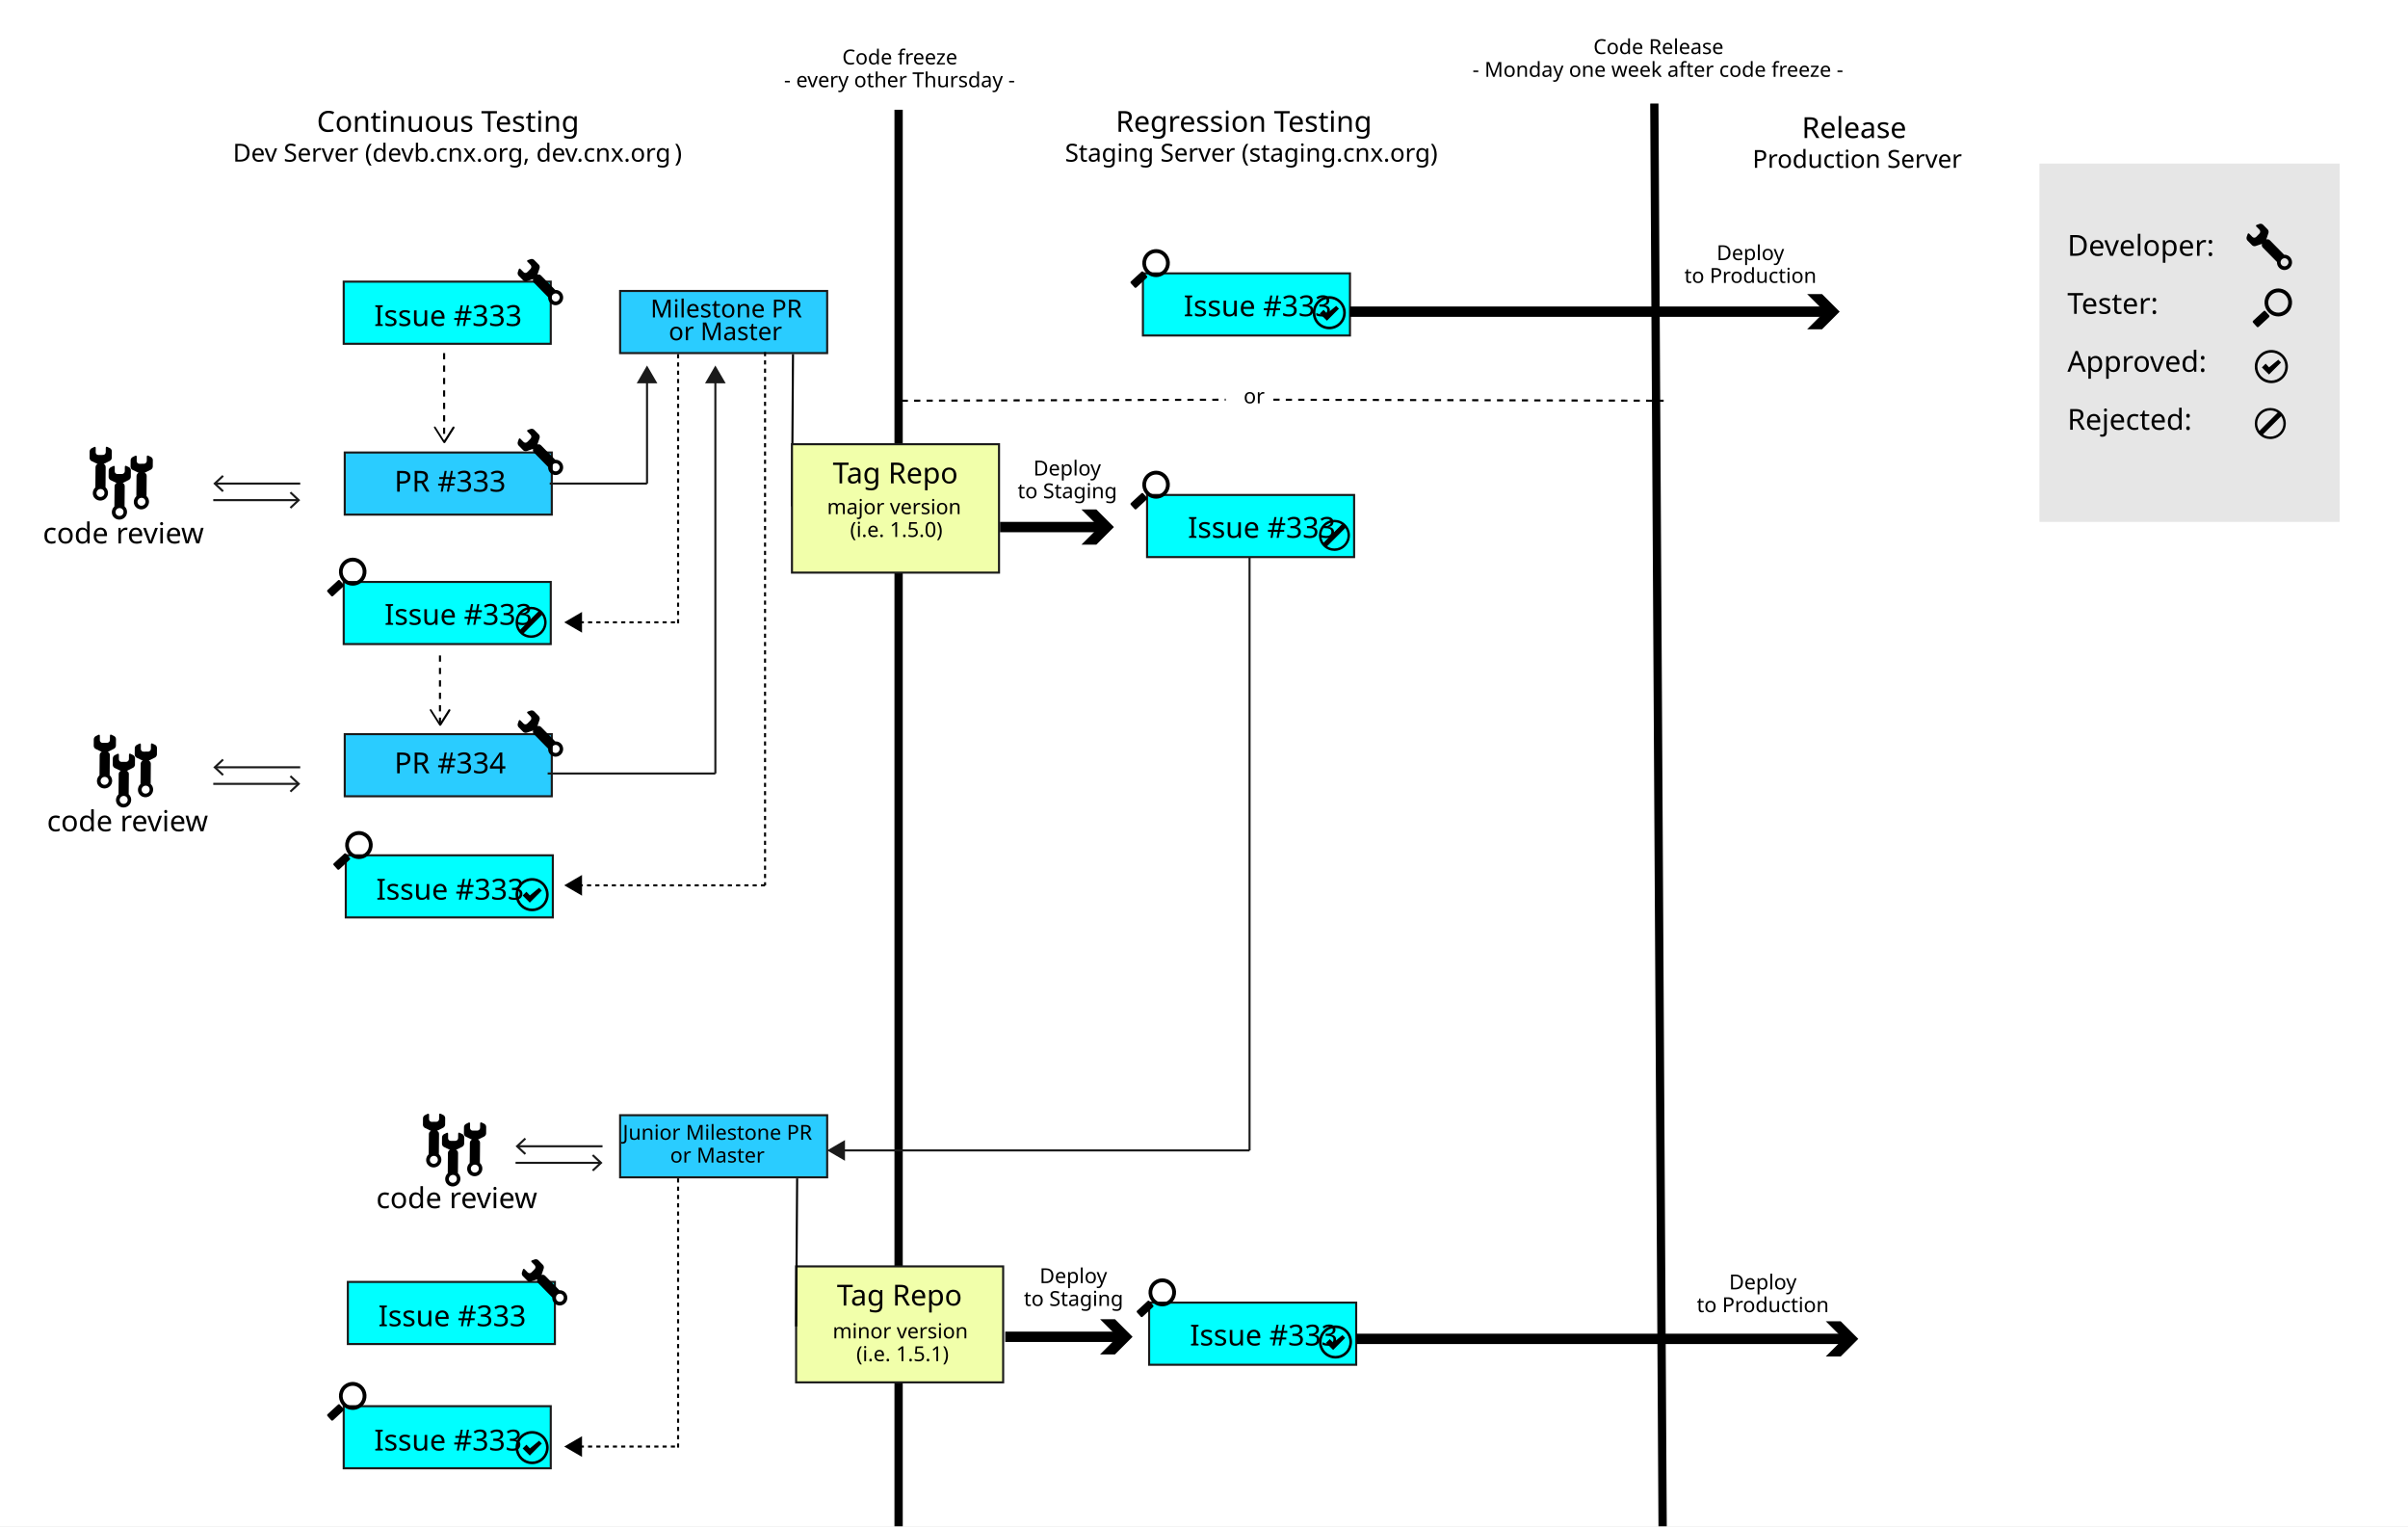
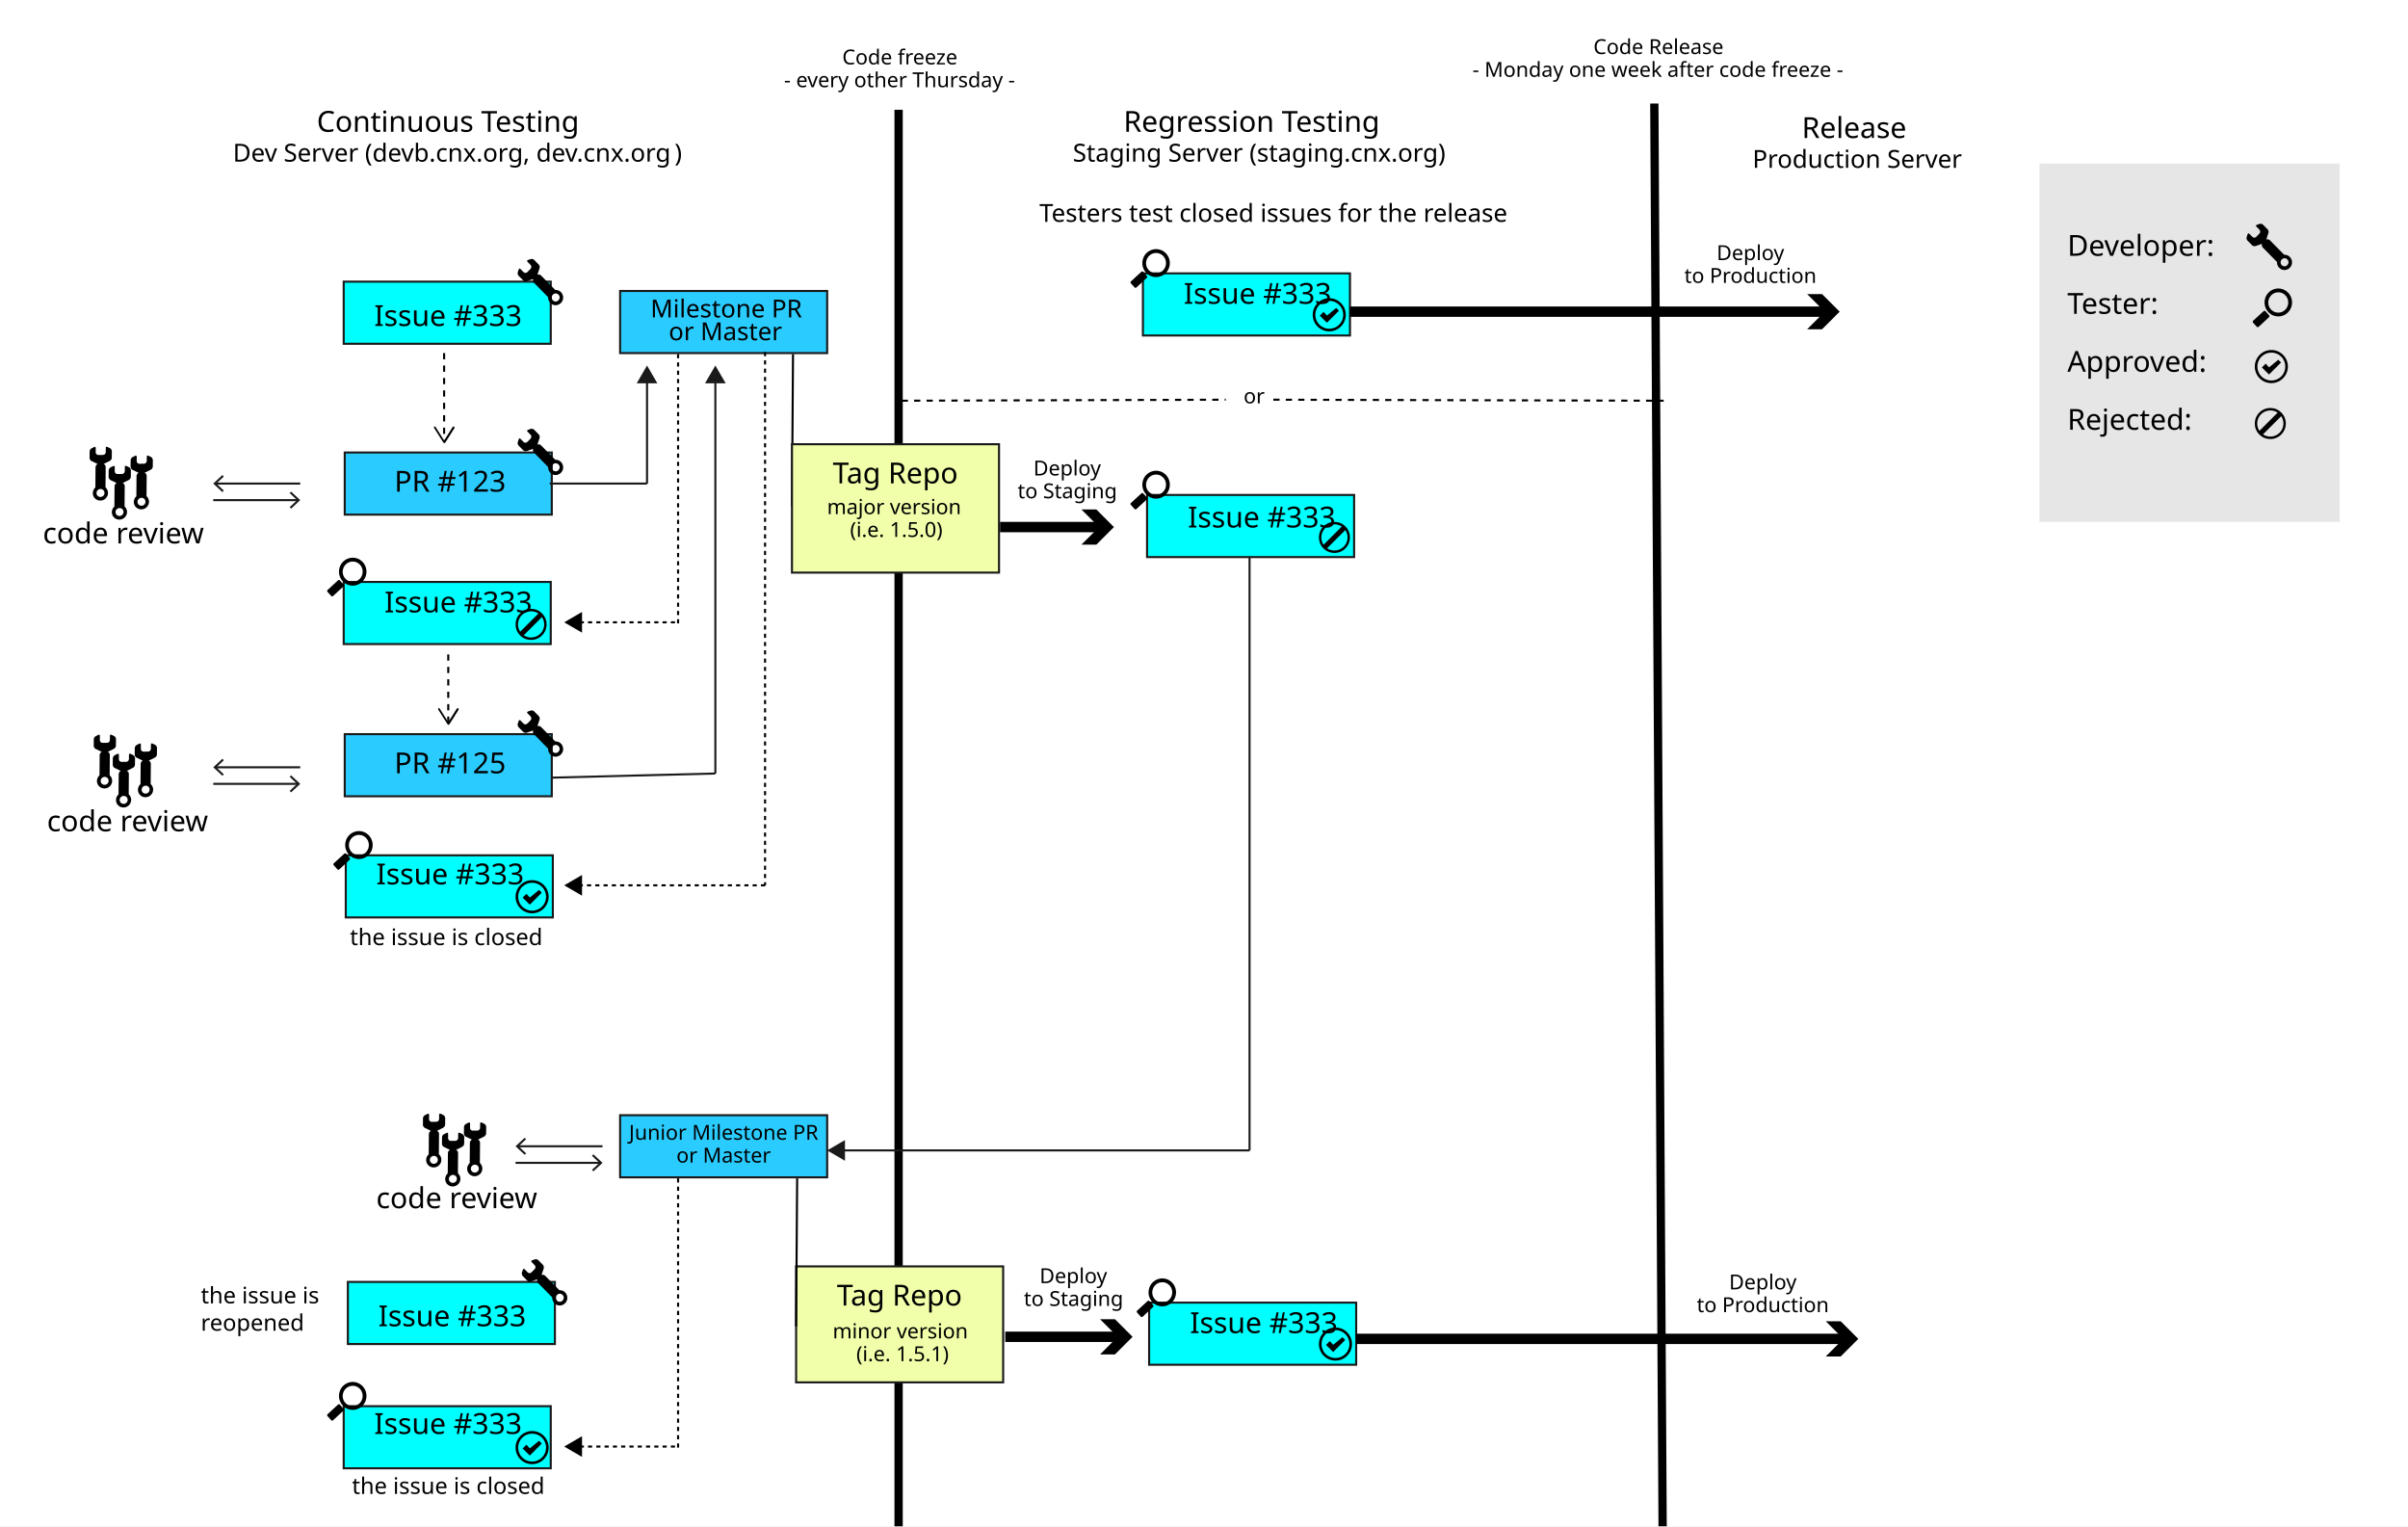
<svg xmlns="http://www.w3.org/2000/svg" xmlns:xlink="http://www.w3.org/1999/xlink" version="1.1" x="0px" y="0px" viewBox="0 0 1163 737" style="enable-background:new 0 0 1163 737;" xml:space="preserve">
  <style type="text/css">
	.st0{fill:none;}
	.st1{fill:#FFFFFF;}
	.Illuminating_x0020_Aqua{fill:url(#SVGID_1_);stroke:#FFFFFF;stroke-width:0.25;stroke-miterlimit:1;}
	.Arched_x0020_Green{fill:url(#SVGID_2_);stroke:#FFFFFF;stroke-width:0.25;stroke-miterlimit:1;}
	.Half_x0020_Highlight_x0020_Blue{fill:url(#SVGID_3_);stroke:#FFFFFF;stroke-width:0.25;stroke-miterlimit:1;}
- 	.st2{fill:#E6E6E6;}
- 	.st3{fill:#2ACCFF;stroke:#1A1A1A;stroke-miterlimit:10;}
- 	.st4{font-family:'NotoSans-Bold';}
- 	.st5{font-size:14px;}
- 	.st6{font-family:'NotoSans';}
- 	.st7{font-size:12px;}
- 	.st8{font-family:'MyriadPro-Regular';}
- 	.st9{fill:none;stroke:#000000;stroke-width:4;stroke-miterlimit:10;}
- 	.st10{fill:#00FFFF;stroke:#1A1A1A;stroke-miterlimit:10;}
- 	.st11{fill:#534741;}
- 	.st12{fill:none;stroke:#000000;stroke-miterlimit:10;stroke-dasharray:3,3;}
- 	.st13{fill:none;stroke:#1A1A1A;stroke-miterlimit:10;}
- 	.st14{fill:#1A1A1A;}
- 	.st15{fill:none;stroke:#000000;stroke-miterlimit:10;stroke-dasharray:2;}
- 	.st16{fill:none;stroke:#000000;stroke-miterlimit:10;stroke-dasharray:2,2;}
- 	.st17{fill:#2F0035;stroke:#000000;stroke-miterlimit:10;}
- 	.st18{fill:#F1FFAA;stroke:#1A1A1A;stroke-miterlimit:10;}
- 	.st19{fill:none;stroke:#000000;stroke-width:5;stroke-miterlimit:10;}
- 	.st20{font-size:10px;}
- 	.st21{fill:none;stroke:#000000;stroke-miterlimit:10;stroke-dasharray:3;}
+ 	.st2{font-family:'NotoSans';}
+ 	.st3{font-size:11px;}
+ 	.st4{font-size:12px;}
+ 	.st5{fill:#E6E6E6;}
+ 	.st6{fill:#2ACCFF;stroke:#1A1A1A;stroke-miterlimit:10;}
+ 	.st7{font-family:'NotoSans-Bold';}
+ 	.st8{font-size:14px;}
+ 	.st9{font-family:'MyriadPro-Regular';}
+ 	.st10{fill:none;stroke:#000000;stroke-width:4;stroke-miterlimit:10;}
+ 	.st11{fill:#00FFFF;stroke:#1A1A1A;stroke-miterlimit:10;}
+ 	.st12{fill:#534741;}
+ 	.st13{fill:none;stroke:#000000;stroke-miterlimit:10;stroke-dasharray:3,3;}
+ 	.st14{fill:none;stroke:#1A1A1A;stroke-miterlimit:10;}
+ 	.st15{fill:#1A1A1A;}
+ 	.st16{fill:none;stroke:#000000;stroke-miterlimit:10;stroke-dasharray:2;}
+ 	.st17{fill:none;stroke:#000000;stroke-miterlimit:10;stroke-dasharray:2,2;}
+ 	.st18{fill:#2F0035;stroke:#000000;stroke-miterlimit:10;}
+ 	.st19{fill:#F1FFAA;stroke:#1A1A1A;stroke-miterlimit:10;}
+ 	.st20{fill:none;stroke:#000000;stroke-width:5;stroke-miterlimit:10;}
+ 	.st21{font-size:10px;}
+ 	.st22{fill:none;stroke:#000000;stroke-miterlimit:10;stroke-dasharray:3;}
</style>
  <symbol id="Check" viewBox="-32 -32 64 64">
    <path d="M22.6,22.6C16.4,28.9,8.2,32,0,32s-16.4-3.1-22.6-9.4c-12.5-12.5-12.5-32.8,0-45.3C-16.4-28.9-8.2-32,0-32   s16.4,3.1,22.6,9.4C35.1-10.1,35.1,10.1,22.6,22.6z M19.1-19.1C14-24.2,7.2-27,0-27s-14,2.8-19.1,7.9c-10.5,10.5-10.5,27.7,0,38.2   C-14,24.2-7.2,27,0,27s14-2.8,19.1-7.9C29.6,8.6,29.6-8.6,19.1-19.1z" />
    <polygon points="-4.4,-1.5 -11,5.6 -18.3,-1.7 -18.3,-1.7 -4.5,-15.4 18.7,7.8 13.4,13.2  " />
  </symbol>
  <symbol id="Restricted" viewBox="-32 -32 64 64">
    <path d="M22.6,22.6C16.4,28.9,8.2,32,0,32c-8.2,0-16.4-3.1-22.6-9.4c-12.5-12.5-12.5-32.8,0-45.3C-16.4-28.9-8.2-32,0-32   c8.2,0,16.4,3.1,22.6,9.4C35.1-10.1,35.1,10.1,22.6,22.6z M-19.1,19.1C-14,24.2-7.2,27,0,27c5.5,0,10.7-1.6,15.1-4.6l-37.5-37.5   C-25.4-10.7-27-5.5-27,0C-27,7.2-24.2,14-19.1,19.1z M19.1-19.1C14-24.2,7.2-27,0-27c-5.5,0-10.7,1.6-15.1,4.6l37.5,37.5   C29.5,4.6,28.4-9.8,19.1-19.1z" />
  </symbol>
  <symbol id="Search_2" viewBox="-31.6 -30.6 63.2 61.3">
    <g>
      <g>
        <g>
          <path d="M-31.1-23.3c-0.7,0.8-0.7,2.1,0.1,2.8L-14-5.1c0.8,0.7,2.1,0.7,2.8-0.1l6-6.7c0.7-0.8,0.7-2.1-0.1-2.8l-16.9-15.4      c-0.8-0.7-2.1-0.7-2.8,0.1L-31.1-23.3z" />
        </g>
      </g>
    </g>
    <g>
      <path d="M9.5,30.7c2.4,0,4.8-0.4,7.2-1.2c11.6-4,17.7-16.6,13.7-28.2C27.2-7.9,18.6-13.6,9.5-13.6c-2.4,0-4.8,0.4-7.2,1.2    c-11.6,4-17.7,16.6-13.7,28.2C-8.3,24.9,0.3,30.6,9.5,30.7 M9.5,24.6c-6.9,0-13-4.4-15.2-10.9C-7.2,9.7-6.9,5.3-5.1,1.5    c1.9-3.9,5.2-6.8,9.2-8.2c1.7-0.6,3.5-0.9,5.3-0.9c6.9,0,13,4.4,15.2,10.9c1.4,4.1,1.1,8.5-0.7,12.3c-1.9,3.9-5.2,6.8-9.2,8.2l0,0    C13,24.4,11.2,24.6,9.5,24.6L9.5,24.6z" />
    </g>
  </symbol>
  <symbol id="Tools" viewBox="-31 -31 62 62">
    <path d="M20.8-10.6L20.8-10.6c-0.2,0-0.4,0-0.6,0L0.9,8.7c-1.4,1.4-3.3,1.7-5,1.1l3,8.8c0.5,1.5,0,3.6-1.1,4.7l-6.3,6.3   c-1.1,1.1-3.2,1.6-4.7,1.1l-3.8-1.3c-0.6-0.2-1-0.6-1.1-1c-0.1-0.4,0.1-0.9,0.6-1.4l4.1-4.1c1.4-1.4,1.4-3.8,0-5.2l-4.4-4.4   c-0.7-0.7-1.6-1.1-2.6-1.1c-1,0-1.9,0.4-2.6,1.1l-4.1,4.1c-0.5,0.5-1,0.7-1.4,0.6c-0.4-0.1-0.8-0.5-1-1.1l-1.3-3.8   c-0.5-1.5,0-3.6,1.1-4.7l6.3-6.3c1.1-1.1,3.2-1.6,4.7-1.1l8.8,3c-0.6-1.7-0.2-3.7,1.1-5l19.3-19.3c0-0.2,0-0.4,0-0.6   c0-5.6,4.6-10.2,10.2-10.2C26.4-31,31-26.4,31-20.8C31-15.1,26.4-10.6,20.8-10.6z M20.8-26.1c-3,0-5.4,2.4-5.4,5.4   c0,1.4,0.6,2.8,1.6,3.8c1,1,2.4,1.6,3.8,1.6c2.9,0,5.4-2.4,5.4-5.4C26.1-23.7,23.7-26.1,20.8-26.1z" />
  </symbol>
  <pattern y="-31" width="17.5" height="19.3" patternUnits="userSpaceOnUse" id="Arrows_White_Small" viewBox="0 -19.3 17.5 19.3" style="overflow:visible;">
    <g>
      <rect y="-19.3" class="st0" width="17.5" height="19.3" />
      <path class="st1" d="M12.3-14.5l-5.2-4.8v4.3H0.5C0.2-15,0-14.7,0-14.3V-5c0,0.4,0.2,0.7,0.5,0.7h6.6V0l5.2-4.8l5.2-4.8L12.3-14.5    z" />
    </g>
  </pattern>
  <linearGradient id="SVGID_1_" gradientUnits="userSpaceOnUse" x1="0" y1="-31" x2="6.123234e-17" y2="-32">
    <stop offset="0" style="stop-color:#1D59F4" />
    <stop offset="0.618" style="stop-color:#2D65EE" />
    <stop offset="0.629" style="stop-color:#3864F3" />
    <stop offset="0.983" style="stop-color:#00DDFC" />
  </linearGradient>
  <linearGradient id="SVGID_2_" gradientUnits="userSpaceOnUse" x1="0" y1="-31" x2="0.707" y2="-31.707">
    <stop offset="0" style="stop-color:#1DAC43" />
    <stop offset="0.983" style="stop-color:#09360A" />
  </linearGradient>
  <linearGradient id="SVGID_3_" gradientUnits="userSpaceOnUse" x1="0" y1="-31" x2="6.123234e-17" y2="-32">
    <stop offset="0" style="stop-color:#0017B8" />
    <stop offset="0.618" style="stop-color:#001390" />
    <stop offset="0.629" style="stop-color:#000EA6" />
    <stop offset="0.983" style="stop-color:#00629E" />
  </linearGradient>
  <g id="bg">
    <rect class="st1" width="1163" height="737" />
+     <rect x="169" y="448" class="st0" width="122" height="33" />
+     <text transform="matrix(1 0 0 1 169 456.3604)" class="st2 st3">the issue is closed</text>
+     <rect x="502" y="98" class="st0" width="244" height="35" />
+     <text transform="matrix(1 0 0 1 502 107.1201)" class="st2 st4">Testers test closed issues for the release</text>
+     <rect x="97" y="621" class="st0" width="100" height="32" />
+     <text transform="matrix(1 0 0 1 97 629.3604)">
+       <tspan x="0" y="0" class="st2 st3">the issue is </tspan>
+       <tspan x="0" y="13.2" class="st2 st3">reopened</tspan>
+     </text>
+     <rect x="170" y="713" class="st0" width="122" height="33" />
+     <text transform="matrix(1 0 0 1 170 721.3604)" class="st2 st3">the issue is closed</text>
  </g>
  <g id="diagram">
-     <rect x="985" y="79" class="st2" width="145" height="173" />
-     <rect x="299.5" y="140.5" class="st3" width="100" height="30" />
-     <rect x="166.5" y="218.5" class="st3" width="100" height="30" />
+     <rect x="985" y="79" class="st5" width="145" height="173" />
+     <rect x="299.5" y="140.5" class="st6" width="100" height="30" />
+     <rect x="166.5" y="218.5" class="st6" width="100" height="30" />
    <rect x="92.7" y="53" class="st0" width="256.3" height="80.6" />
    <text transform="matrix(1 0 0 1 152.9863 63.6401)">
-       <tspan x="0" y="0" class="st4 st5">Continuous Testing</tspan>
-       <tspan x="-40.5" y="14.4" class="st6 st7">Dev Server (devb.cnx.org, dev.cnx.org</tspan>
-       <tspan x="172.8" y="14.4" class="st8 st7">)</tspan>
+       <tspan x="0" y="0" class="st7 st8">Continuous Testing</tspan>
+       <tspan x="-40.5" y="14.4" class="st2 st4">Dev Server (devb.cnx.org, dev.cnx.org</tspan>
+       <tspan x="172.8" y="14.4" class="st9 st4">)</tspan>
    </text>
    <polygon class="st0" points="243,304.4 247.9,304.4 247.9,304.4 243,304.4  " />
    <polygon class="st0" points="208.5,307.4 247.9,307.4 247.9,307.4 208.5,307.4  " />
-     <rect x="498.7" y="53" class="st0" width="212.7" height="80.6" />
-     <text transform="matrix(1 0 0 1 538.8677 63.6401)">
-       <tspan x="0" y="0" class="st4 st5">Regression Testing</tspan>
-       <tspan x="-24.5" y="14.4" class="st6 st7">Staging Server (staging.cnx.org)</tspan>
+     <rect x="498.7" y="53" class="st0" width="220.3" height="43" />
+     <text transform="matrix(1 0 0 1 542.6406 63.6401)">
+       <tspan x="0" y="0" class="st7 st8">Regression Testing</tspan>
+       <tspan x="-24.5" y="14.4" class="st2 st4">Staging Server (staging.cnx.org)</tspan>
    </text>
    <rect x="790.7" y="56" class="st0" width="212.7" height="80.6" />
    <text transform="matrix(1 0 0 1 870.2188 66.6401)">
-       <tspan x="0" y="0" class="st4 st5">Release</tspan>
-       <tspan x="-23.8" y="14.4" class="st6 st7">Production Server</tspan>
-     </text>
-     <line class="st9" x1="434" y1="53" x2="434" y2="737" />
-     <line class="st9" x1="799" y1="50" x2="803" y2="737" />
-     <rect x="166" y="136" class="st10" width="100" height="30" />
+       <tspan x="0" y="0" class="st7 st8">Release</tspan>
+       <tspan x="-23.8" y="14.4" class="st2 st4">Production Server</tspan>
+     </text>
+     <line class="st10" x1="434" y1="53" x2="434" y2="737" />
+     <line class="st10" x1="799" y1="50" x2="803" y2="737" />
+     <rect x="166" y="136" class="st11" width="100" height="30" />
    <rect x="166" y="146.8" class="st0" width="100" height="13.2" />
-     <text transform="matrix(1 0 0 1 180.6924 157.3979)" class="st6 st5">Issue #333</text>
-     <g>
-       <line class="st11" x1="214.5" y1="170.5" x2="214.5" y2="214" />
-       <g>
-         <line class="st12" x1="214.5" y1="170.5" x2="214.5" y2="212.8" />
+     <text transform="matrix(1 0 0 1 180.6924 157.3979)" class="st2 st8">Issue #333</text>
+     <g>
+       <line class="st12" x1="214.5" y1="170.5" x2="214.5" y2="214" />
+       <g>
+         <line class="st13" x1="214.5" y1="170.5" x2="214.5" y2="212.8" />
        <g>
          <path d="M209.7,206c0.2-0.1,0.5-0.1,0.7,0.2l4.1,6.5l4.1-6.5c0.1-0.2,0.5-0.3,0.7-0.2s0.3,0.5,0.2,0.7l-4.5,7.1      c-0.1,0.1-0.3,0.2-0.4,0.2s-0.3-0.1-0.4-0.2l-4.5-7.1c-0.1-0.1-0.1-0.2-0.1-0.3C209.5,206.2,209.6,206.1,209.7,206z" />
        </g>
      </g>
    </g>
    <rect x="167" y="226.8" class="st0" width="100" height="13.2" />
-     <text transform="matrix(1 0 0 1 190.4561 237.3979)" class="st6 st5">PR #333</text>
+     <text transform="matrix(1 0 0 1 190.4561 237.3979)" class="st2 st8">PR #123</text>
    <rect x="998.5" y="112.9" class="st0" width="135.5" height="177.1" />
    <text transform="matrix(1 0 0 1 998.4844 123.519)">
-       <tspan x="0" y="0" class="st6 st5">Developer:</tspan>
-       <tspan x="0" y="28" class="st6 st5">Tester: </tspan>
-       <tspan x="0" y="56" class="st6 st5">Approved:</tspan>
-       <tspan x="0" y="84" class="st6 st5">Rejected: </tspan>
+       <tspan x="0" y="0" class="st2 st8">Developer:</tspan>
+       <tspan x="0" y="28" class="st2 st8">Tester: </tspan>
+       <tspan x="0" y="56" class="st2 st8">Approved:</tspan>
+       <tspan x="0" y="84" class="st2 st8">Rejected: </tspan>
    </text>
    <rect x="299" y="144.8" class="st0" width="95" height="32.2" />
    <text transform="matrix(1 0 0 1 314.1665 153.2778)">
-       <tspan x="0" y="0" class="st8 st7">Milestone PR</tspan>
-       <tspan x="8.8" y="11" class="st8 st7">or Master</tspan>
+       <tspan x="0" y="0" class="st9 st4">Milestone PR</tspan>
+       <tspan x="8.8" y="11" class="st9 st4">or Master</tspan>
    </text>
    <rect x="10" y="251.8" class="st0" width="100" height="13.2" />
-     <text transform="matrix(1 0 0 1 20.6831 262.3979)" class="st6 st5">code review</text>
-     <g>
-       <g>
-         <line class="st13" x1="104.1" y1="233.5" x2="145" y2="233.5" />
-         <g>
-           <polygon class="st14" points="107.4,237.6 108.1,236.9 104.5,233.5 108.1,230.1 107.4,229.4 103,233.5     " />
+     <text transform="matrix(1 0 0 1 20.6831 262.3979)" class="st2 st8">code review</text>
+     <g>
+       <g>
+         <line class="st14" x1="104.1" y1="233.5" x2="145" y2="233.5" />
+         <g>
+           <polygon class="st15" points="107.4,237.6 108.1,236.9 104.5,233.5 108.1,230.1 107.4,229.4 103,233.5     " />
        </g>
      </g>
    </g>
    <line class="st0" x1="210" y1="379" x2="208" y2="379" />
    <g>
      <g>
-         <line class="st13" x1="103" y1="241.5" x2="143.9" y2="241.5" />
-         <g>
-           <polygon class="st14" points="140.6,245.6 139.9,244.9 143.5,241.5 139.9,238.1 140.6,237.4 145,241.5     " />
-         </g>
-       </g>
-     </g>
-     <line class="st13" x1="312.5" y1="233.5" x2="265.5" y2="233.5" />
-     <g>
-       <g>
-         <line class="st13" x1="312.5" y1="183.7" x2="312.5" y2="233.5" />
-         <g>
-           <polygon class="st14" points="307.5,185.1 312.5,176.5 317.5,185.1     " />
-         </g>
-       </g>
-     </g>
-     <rect x="167" y="413" class="st10" width="100" height="30" />
-     <rect x="167" y="423.8" class="st0" width="100" height="13.2" />
-     <text transform="matrix(1 0 0 1 181.6924 434.3979)" class="st6 st5">Issue #333</text>
+         <line class="st14" x1="103" y1="241.5" x2="143.9" y2="241.5" />
+         <g>
+           <polygon class="st15" points="140.6,245.6 139.9,244.9 143.5,241.5 139.9,238.1 140.6,237.4 145,241.5     " />
+         </g>
+       </g>
+     </g>
+     <line class="st14" x1="312.5" y1="233.5" x2="265.5" y2="233.5" />
+     <g>
+       <g>
+         <line class="st14" x1="312.5" y1="183.7" x2="312.5" y2="233.5" />
+         <g>
+           <polygon class="st15" points="307.5,185.1 312.5,176.5 317.5,185.1     " />
+         </g>
+       </g>
+     </g>
+     <rect x="167" y="413" class="st11" width="100" height="30" />
+     <rect x="210.4" y="373.4" transform="matrix(7.466625e-03 -1 1 7.466625e-03 -207.9872 637.2115)" class="st0" width="13.2" height="100" />
+     <text transform="matrix(1 0 0 1 181.7012 427.0249)" class="st2 st8">Issue #333</text>
    <use xlink:href="#Tools" width="62" height="62" x="-31" y="-31" transform="matrix(0.3548 0 0 -0.3606 261.0001 136.1775)" style="overflow:visible;" />
    <use xlink:href="#Tools" width="62" height="62" x="-31" y="-31" transform="matrix(0.3548 0 0 -0.3606 261.0001 218.1775)" style="overflow:visible;" />
    <use xlink:href="#Tools" width="62" height="62" x="-31" y="-31" transform="matrix(0.2509 0.2509 0.255 -0.255 48.6005 227.5562)" style="overflow:visible;" />
    <use xlink:href="#Tools" width="62" height="62" x="-31" y="-31" transform="matrix(0.2509 0.2509 0.255 -0.255 57.7929 236.7486)" style="overflow:visible;" />
    <use xlink:href="#Tools" width="62" height="62" x="-31" y="-31" transform="matrix(0.2509 0.2509 0.255 -0.255 68.3995 231.7989)" style="overflow:visible;" />
    <use xlink:href="#Tools" width="62" height="62" x="-31" y="-31" transform="matrix(0.3548 0 0 -0.3606 1096 119.1775)" style="overflow:visible;" />
-     <use xlink:href="#Check" width="64" height="64" x="-32" y="-32" transform="matrix(0.25 0 0 -0.25 257 432)" style="overflow:visible;" />
+     <use xlink:href="#Check" width="64" height="64" x="-32" y="-32" transform="matrix(0.25 0 0 -0.25 257 433)" style="overflow:visible;" />
    <use xlink:href="#Search_2" width="63.2" height="61.3" x="-31.6" y="-30.6" transform="matrix(0.3007 0 0 -0.305 170.4999 410.6509)" style="overflow:visible;" />
    <use xlink:href="#Search_2" width="63.2" height="61.3" x="-31.6" y="-30.6" transform="matrix(0.3007 0 0 -0.305 1097.5 148.6509)" style="overflow:visible;" />
-     <rect x="166" y="281" class="st10" width="100" height="30" />
-     <rect x="166" y="291.8" class="st0" width="100" height="13.2" />
-     <text transform="matrix(1 0 0 1 185.6836 301.6978)" class="st8 st5">Issue #333</text>
+     <rect x="166" y="281" class="st11" width="100" height="30" />
+     <rect x="166" y="285.8" class="st0" width="100" height="13.2" />
+     <text transform="matrix(1 0 0 1 185.6836 295.6978)" class="st9 st8">Issue #333</text>
    <use xlink:href="#Search_2" width="63.2" height="61.3" x="-31.6" y="-30.6" transform="matrix(0.3007 0 0 -0.305 167.4999 278.6509)" style="overflow:visible;" />
-     <use xlink:href="#Restricted" width="64" height="64" x="-32" y="-32" transform="matrix(0.2344 0 0 -0.2344 256.5 300.5)" style="overflow:visible;" />
-     <rect x="166.5" y="354.5" class="st3" width="100" height="30" />
+     <use xlink:href="#Restricted" width="64" height="64" x="-32" y="-32" transform="matrix(0.2344 0 0 -0.2344 256.5 301.5)" style="overflow:visible;" />
+     <rect x="166.5" y="354.5" class="st6" width="100" height="30" />
    <rect x="167" y="362.8" class="st0" width="100" height="13.2" />
-     <text transform="matrix(1 0 0 1 190.4561 373.3979)" class="st6 st5">PR #334</text>
+     <text transform="matrix(1 0 0 1 190.4561 373.3979)" class="st2 st8">PR #125</text>
    <use xlink:href="#Tools" width="62" height="62" x="-31" y="-31" transform="matrix(0.3548 0 0 -0.3606 261.0001 354.1775)" style="overflow:visible;" />
-     <line class="st15" x1="369.5" y1="170" x2="369.5" y2="427.5" />
-     <g>
-       <g>
-         <line class="st16" x1="326" y1="300.5" x2="279.7" y2="300.5" />
+     <line class="st16" x1="369.5" y1="170" x2="369.5" y2="427.5" />
+     <g>
+       <g>
+         <line class="st17" x1="326" y1="300.5" x2="279.7" y2="300.5" />
        <g>
          <polygon points="281.1,295.5 272.5,300.5 281.1,305.5     " />
        </g>
      </g>
    </g>
-     <line class="st13" x1="345.5" y1="373.5" x2="264.5" y2="373.5" />
-     <g>
-       <g>
-         <line class="st13" x1="345.5" y1="183.7" x2="345.5" y2="373.5" />
-         <g>
-           <polygon class="st14" points="340.5,185.1 345.5,176.5 350.5,185.1     " />
-         </g>
-       </g>
-     </g>
-     <line class="st15" x1="327.5" y1="171" x2="327.5" y2="301.5" />
-     <g>
-       <g>
-         <line class="st16" x1="369.5" y1="427.5" x2="279.7" y2="427.5" />
+     <line class="st14" x1="345.5" y1="373.5" x2="266.5" y2="375.5" />
+     <g>
+       <g>
+         <line class="st14" x1="345.5" y1="183.7" x2="345.5" y2="373.5" />
+         <g>
+           <polygon class="st15" points="340.5,185.1 345.5,176.5 350.5,185.1     " />
+         </g>
+       </g>
+     </g>
+     <line class="st16" x1="327.5" y1="171" x2="327.5" y2="301.5" />
+     <g>
+       <g>
+         <line class="st17" x1="369.5" y1="427.5" x2="279.7" y2="427.5" />
        <g>
          <polygon points="281.1,422.5 272.5,427.5 281.1,432.5     " />
        </g>
      </g>
    </g>
    <rect x="12" y="390.8" class="st0" width="100" height="13.2" />
-     <text transform="matrix(1 0 0 1 22.6831 401.3979)" class="st6 st5">code review</text>
-     <g>
-       <g>
-         <line class="st13" x1="104.1" y1="370.5" x2="145" y2="370.5" />
-         <g>
-           <polygon class="st14" points="107.4,374.6 108.1,373.9 104.5,370.5 108.1,367.1 107.4,366.4 103,370.5     " />
-         </g>
-       </g>
-     </g>
-     <g>
-       <g>
-         <line class="st13" x1="103" y1="378.5" x2="143.9" y2="378.5" />
-         <g>
-           <polygon class="st14" points="140.6,382.6 139.9,381.9 143.5,378.5 139.9,375.1 140.6,374.4 145,378.5     " />
+     <text transform="matrix(1 0 0 1 22.6831 401.3979)" class="st2 st8">code review</text>
+     <g>
+       <g>
+         <line class="st14" x1="104.1" y1="370.5" x2="145" y2="370.5" />
+         <g>
+           <polygon class="st15" points="107.4,374.6 108.1,373.9 104.5,370.5 108.1,367.1 107.4,366.4 103,370.5     " />
+         </g>
+       </g>
+     </g>
+     <g>
+       <g>
+         <line class="st14" x1="103" y1="378.5" x2="143.9" y2="378.5" />
+         <g>
+           <polygon class="st15" points="140.6,382.6 139.9,381.9 143.5,378.5 139.9,375.1 140.6,374.4 145,378.5     " />
        </g>
      </g>
    </g>
    <use xlink:href="#Tools" width="62" height="62" x="-31" y="-31" transform="matrix(0.2509 0.2509 0.255 -0.255 50.6005 366.5562)" style="overflow:visible;" />
    <use xlink:href="#Tools" width="62" height="62" x="-31" y="-31" transform="matrix(0.2509 0.2509 0.255 -0.255 59.7929 375.7486)" style="overflow:visible;" />
    <use xlink:href="#Tools" width="62" height="62" x="-31" y="-31" transform="matrix(0.2509 0.2509 0.255 -0.255 70.3995 370.7989)" style="overflow:visible;" />
    <g>
-       <line class="st11" x1="212.5" y1="316.5" x2="212.5" y2="350.5" />
-       <g>
-         <line class="st12" x1="212.5" y1="316.5" x2="212.5" y2="349.3" />
-         <g>
-           <path d="M207.7,342.5c0.2-0.1,0.5-0.1,0.7,0.2l4.1,6.5l4.1-6.5c0.1-0.2,0.5-0.3,0.7-0.2s0.3,0.5,0.2,0.7l-4.5,7.1      c-0.1,0.1-0.3,0.2-0.4,0.2s-0.3-0.1-0.4-0.2l-4.5-7.1c-0.1-0.1-0.1-0.2-0.1-0.3C207.5,342.7,207.6,342.6,207.7,342.5z" />
-         </g>
-       </g>
-     </g>
-     <line class="st17" x1="383" y1="171" x2="382.5" y2="244.5" />
-     <rect x="382.5" y="214.5" class="st18" width="100" height="62" />
+       <line class="st12" x1="216.5" y1="316" x2="216.5" y2="350" />
+       <g>
+         <line class="st13" x1="216.5" y1="316" x2="216.5" y2="348.8" />
+         <g>
+           <path d="M211.7,342c0.2-0.1,0.5-0.1,0.7,0.2l4.1,6.5l4.1-6.5c0.1-0.2,0.5-0.3,0.7-0.2s0.3,0.5,0.2,0.7l-4.5,7.1      c-0.1,0.1-0.3,0.2-0.4,0.2s-0.3-0.1-0.4-0.2l-4.5-7.1c-0.1-0.1-0.1-0.2-0.1-0.3C211.5,342.2,211.6,342.1,211.7,342z" />
+         </g>
+       </g>
+     </g>
+     <line class="st18" x1="383" y1="171" x2="382.5" y2="244.5" />
+     <rect x="382.5" y="214.5" class="st19" width="100" height="62" />
    <rect x="383" y="222.8" class="st0" width="100" height="13.2" />
-     <text transform="matrix(1 0 0 1 402.2109 233.3979)" class="st6 st5">Tag Repo</text>
-     <g>
-       <g>
-         <line class="st19" x1="483" y1="254.5" x2="532.3" y2="254.5" />
+     <text transform="matrix(1 0 0 1 402.2109 233.3979)" class="st2 st8">Tag Repo</text>
+     <g>
+       <g>
+         <line class="st20" x1="483" y1="254.5" x2="532.3" y2="254.5" />
        <g>
          <polygon points="522.3,263 530.8,254.5 522.3,246 529.5,246 538,254.5 529.5,263     " />
        </g>
      </g>
    </g>
    <rect x="362" y="23.5" class="st0" width="145.5" height="37.5" />
    <text transform="matrix(1 0 0 1 406.7739 31.1001)">
-       <tspan x="0" y="0" class="st6 st20">Code freeze </tspan>
-       <tspan x="-28.1" y="11" class="st6 st20">- every other Thursday - </tspan>
+       <tspan x="0" y="0" class="st2 st21">Code freeze </tspan>
+       <tspan x="-28.1" y="11" class="st2 st21">- every other Thursday - </tspan>
    </text>
    <rect x="473" y="222" class="st0" width="85" height="48" />
    <text transform="matrix(1 0 0 1 499.0913 229.5996)">
-       <tspan x="0" y="0" class="st6 st20">Deploy </tspan>
-       <tspan x="-7.6" y="11" class="st6 st20">to Staging</tspan>
-     </text>
-     <rect x="555" y="629" class="st10" width="100" height="30" />
-     <rect x="555" y="639.8" class="st0" width="100" height="13.2" />
-     <text transform="matrix(1 0 0 1 574.6836 649.6978)" class="st8 st5">Issue #333</text>
-     <use xlink:href="#Check" width="64" height="64" x="-32" y="-32" transform="matrix(0.25 0 0 -0.25 645 648)" style="overflow:visible;" />
+       <tspan x="0" y="0" class="st2 st21">Deploy </tspan>
+       <tspan x="-7.6" y="11" class="st2 st21">to Staging</tspan>
+     </text>
+     <rect x="555" y="629" class="st11" width="100" height="30" />
+     <rect x="555" y="633.8" class="st0" width="100" height="13.2" />
+     <text transform="matrix(1 0 0 1 574.6836 643.6978)" class="st9 st8">Issue #333</text>
+     <use xlink:href="#Check" width="64" height="64" x="-32" y="-32" transform="matrix(0.25 0 0 -0.25 645 649)" style="overflow:visible;" />
    <use xlink:href="#Search_2" width="63.2" height="61.3" x="-31.6" y="-30.6" transform="matrix(0.3007 0 0 -0.305 558.4999 626.6509)" style="overflow:visible;" />
    <polygon class="st0" points="631,262.4 635.9,262.4 635.9,262.4 631,262.4  " />
    <polygon class="st0" points="596.5,265.4 635.9,265.4 635.9,265.4 596.5,265.4  " />
-     <rect x="554" y="239" class="st10" width="100" height="30" />
-     <rect x="554" y="249.8" class="st0" width="100" height="13.2" />
-     <text transform="matrix(1 0 0 1 573.6836 259.6978)" class="st8 st5">Issue #333</text>
+     <rect x="554" y="239" class="st11" width="100" height="30" />
+     <rect x="554" y="244.8" class="st0" width="100" height="13.2" />
+     <text transform="matrix(1 0 0 1 573.6836 254.6978)" class="st9 st8">Issue #333</text>
    <use xlink:href="#Search_2" width="63.2" height="61.3" x="-31.6" y="-30.6" transform="matrix(0.3007 0 0 -0.305 555.4999 236.6509)" style="overflow:visible;" />
-     <use xlink:href="#Restricted" width="64" height="64" x="-32" y="-32" transform="matrix(0.2344 0 0 -0.2344 644.5 258.5)" style="overflow:visible;" />
-     <line class="st13" x1="603.5" y1="269" x2="603.5" y2="555.5" />
-     <g>
-       <g>
-         <line class="st13" x1="406.7" y1="555.5" x2="603.5" y2="555.5" />
-         <g>
-           <polygon class="st14" points="408.1,560.5 399.5,555.5 408.1,550.5     " />
-         </g>
-       </g>
-     </g>
-     <rect x="299.5" y="538.5" class="st3" width="100" height="30" />
-     <rect x="299" y="542.8" class="st0" width="95" height="32.2" />
-     <text transform="matrix(1 0 0 1 300.7725 550.3579)">
-       <tspan x="0" y="0" class="st6 st20">Junior Milestone PR</tspan>
-       <tspan x="22.9" y="11" class="st6 st20">or Master</tspan>
-     </text>
-     <rect x="168" y="619" class="st10" width="100" height="30" />
+     <use xlink:href="#Restricted" width="64" height="64" x="-32" y="-32" transform="matrix(0.2344 0 0 -0.2344 644.5 259.5)" style="overflow:visible;" />
+     <line class="st14" x1="603.5" y1="269" x2="603.5" y2="555.5" />
+     <g>
+       <g>
+         <line class="st14" x1="406.7" y1="555.5" x2="603.5" y2="555.5" />
+         <g>
+           <polygon class="st15" points="408.1,560.5 399.5,555.5 408.1,550.5     " />
+         </g>
+       </g>
+     </g>
+     <rect x="299.5" y="538.5" class="st6" width="100" height="30" />
+     <rect x="302" y="542.8" class="st0" width="95" height="32.2" />
+     <text transform="matrix(1 0 0 1 303.7725 550.3579)">
+       <tspan x="0" y="0" class="st2 st21">Junior Milestone PR</tspan>
+       <tspan x="22.9" y="11" class="st2 st21">or Master</tspan>
+     </text>
+     <rect x="168" y="619" class="st11" width="100" height="30" />
    <rect x="168" y="629.8" class="st0" width="100" height="13.2" />
-     <text transform="matrix(1 0 0 1 182.6924 640.3979)" class="st6 st5">Issue #333</text>
+     <text transform="matrix(1 0 0 1 182.6924 640.3979)" class="st2 st8">Issue #333</text>
    <use xlink:href="#Tools" width="62" height="62" x="-31" y="-31" transform="matrix(0.3548 0 0 -0.3606 263.0001 619.1775)" style="overflow:visible;" />
    <rect x="171" y="572.8" class="st0" width="100" height="13.2" />
-     <text transform="matrix(1 0 0 1 181.6831 583.3979)" class="st6 st5">code review</text>
-     <g>
-       <g>
-         <line class="st13" x1="250.1" y1="553.5" x2="291" y2="553.5" />
-         <g>
-           <polygon class="st14" points="253.4,557.6 254.1,556.9 250.5,553.5 254.1,550.1 253.4,549.4 249,553.5     " />
-         </g>
-       </g>
-     </g>
-     <g>
-       <g>
-         <line class="st13" x1="249" y1="561.5" x2="289.9" y2="561.5" />
-         <g>
-           <polygon class="st14" points="286.6,565.6 285.9,564.9 289.5,561.5 285.9,558.1 286.6,557.4 291,561.5     " />
+     <text transform="matrix(1 0 0 1 181.6831 583.3979)" class="st2 st8">code review</text>
+     <g>
+       <g>
+         <line class="st14" x1="250.1" y1="553.5" x2="291" y2="553.5" />
+         <g>
+           <polygon class="st15" points="253.4,557.6 254.1,556.9 250.5,553.5 254.1,550.1 253.4,549.4 249,553.5     " />
+         </g>
+       </g>
+     </g>
+     <g>
+       <g>
+         <line class="st14" x1="249" y1="561.5" x2="289.9" y2="561.5" />
+         <g>
+           <polygon class="st15" points="286.6,565.6 285.9,564.9 289.5,561.5 285.9,558.1 286.6,557.4 291,561.5     " />
        </g>
      </g>
    </g>
    <use xlink:href="#Tools" width="62" height="62" x="-31" y="-31" transform="matrix(0.2509 0.2509 0.255 -0.255 209.6005 549.5562)" style="overflow:visible;" />
    <use xlink:href="#Tools" width="62" height="62" x="-31" y="-31" transform="matrix(0.2509 0.2509 0.255 -0.255 218.7929 558.7486)" style="overflow:visible;" />
    <use xlink:href="#Tools" width="62" height="62" x="-31" y="-31" transform="matrix(0.2509 0.2509 0.255 -0.255 229.3995 553.7988)" style="overflow:visible;" />
    <polygon class="st0" points="243,709.4 247.9,709.4 247.9,709.4 243,709.4  " />
    <polygon class="st0" points="208.5,712.4 247.9,712.4 247.9,712.4 208.5,712.4  " />
-     <rect x="166" y="679" class="st10" width="100" height="30" />
-     <rect x="166" y="689.8" class="st0" width="100" height="13.2" />
-     <text transform="matrix(1 0 0 1 180.6924 700.3979)" class="st6 st5">Issue #333</text>
+     <rect x="166" y="679" class="st11" width="100" height="30" />
+     <rect x="166" y="681.8" class="st0" width="100" height="13.2" />
+     <text transform="matrix(1 0 0 1 180.6924 692.3979)" class="st2 st8">Issue #333</text>
    <use xlink:href="#Search_2" width="63.2" height="61.3" x="-31.6" y="-30.6" transform="matrix(0.3007 0 0 -0.305 167.4999 676.6509)" style="overflow:visible;" />
    <g>
      <g>
-         <line class="st16" x1="326" y1="698.5" x2="279.7" y2="698.5" />
+         <line class="st17" x1="326" y1="698.5" x2="279.7" y2="698.5" />
        <g>
          <polygon points="281.1,693.5 272.5,698.5 281.1,703.5     " />
        </g>
      </g>
    </g>
-     <line class="st15" x1="327.5" y1="569" x2="327.5" y2="699.5" />
+     <line class="st16" x1="327.5" y1="569" x2="327.5" y2="699.5" />
    <use xlink:href="#Check" width="64" height="64" x="-32" y="-32" transform="matrix(0.25 0 0 -0.25 257 699)" style="overflow:visible;" />
-     <rect x="384.5" y="611.5" class="st18" width="100" height="56" />
+     <rect x="384.5" y="611.5" class="st19" width="100" height="56" />
    <rect x="385" y="619.8" class="st0" width="100" height="13.2" />
-     <text transform="matrix(1 0 0 1 404.2109 630.3979)" class="st6 st5">Tag Repo</text>
-     <g>
-       <g>
-         <line class="st19" x1="485.5" y1="645.5" x2="541.3" y2="645.5" />
+     <text transform="matrix(1 0 0 1 404.2109 630.3979)" class="st2 st8">Tag Repo</text>
+     <g>
+       <g>
+         <line class="st20" x1="485.5" y1="645.5" x2="541.3" y2="645.5" />
        <g>
          <polygon points="531.3,654 539.8,645.5 531.3,637 538.5,637 547,645.5 538.5,654     " />
        </g>
      </g>
    </g>
    <rect x="476" y="612" class="st0" width="85" height="48" />
    <text transform="matrix(1 0 0 1 502.0913 619.5996)">
-       <tspan x="0" y="0" class="st6 st20">Deploy </tspan>
-       <tspan x="-7.6" y="11" class="st6 st20">to Staging</tspan>
-     </text>
-     <line class="st17" x1="385" y1="569" x2="384.5" y2="640.5" />
-     <g>
-       <g>
-         <line class="st19" x1="655" y1="646.5" x2="891.8" y2="646.5" />
+       <tspan x="0" y="0" class="st2 st21">Deploy </tspan>
+       <tspan x="-7.6" y="11" class="st2 st21">to Staging</tspan>
+     </text>
+     <line class="st18" x1="385" y1="569" x2="384.5" y2="640.5" />
+     <g>
+       <g>
+         <line class="st20" x1="655" y1="646.5" x2="891.8" y2="646.5" />
        <g>
          <polygon points="881.8,655 890.3,646.5 881.8,638 889,638 897.5,646.5 889,655     " />
        </g>
      </g>
    </g>
    <rect x="809" y="615" class="st0" width="85" height="48" />
    <text transform="matrix(1 0 0 1 835.0913 622.5996)">
-       <tspan x="0" y="0" class="st6 st20">Deploy </tspan>
-       <tspan x="-15.6" y="11" class="st6 st20">to Production</tspan>
+       <tspan x="0" y="0" class="st2 st21">Deploy </tspan>
+       <tspan x="-15.6" y="11" class="st2 st21">to Production</tspan>
    </text>
    <rect x="695" y="18.5" class="st0" width="212" height="35.5" />
    <text transform="matrix(1 0 0 1 769.562 26.1001)">
-       <tspan x="0" y="0" class="st6 st20">Code Release</tspan>
-       <tspan x="-58.4" y="11" class="st6 st20">- Monday one week after code freeze - </tspan>
+       <tspan x="0" y="0" class="st2 st21">Code Release</tspan>
+       <tspan x="-58.4" y="11" class="st2 st21">- Monday one week after code freeze - </tspan>
    </text>
    <rect x="391" y="240.7" class="st0" width="81.7" height="23.3" />
    <text transform="matrix(1 0 0 1 399.4502 248.2666)">
-       <tspan x="0" y="0" class="st6 st20">major version</tspan>
-       <tspan x="8.5" y="11" class="st6 st20"> (i.e. 1.5.0)</tspan>
+       <tspan x="0" y="0" class="st2 st21">major version</tspan>
+       <tspan x="8.5" y="11" class="st2 st21"> (i.e. 1.5.0)</tspan>
    </text>
    <rect x="394" y="638.7" class="st0" width="81.7" height="23.3" />
    <text transform="matrix(1 0 0 1 402.165 646.2666)">
-       <tspan x="0" y="0" class="st6 st20">minor version</tspan>
-       <tspan x="8.8" y="11" class="st6 st20"> (i.e. 1.5.1)</tspan>
+       <tspan x="0" y="0" class="st2 st21">minor version</tspan>
+       <tspan x="8.8" y="11" class="st2 st21"> (i.e. 1.5.1)</tspan>
    </text>
    <use xlink:href="#Restricted" width="64" height="64" x="-32" y="-32" transform="matrix(0.2344 0 0 -0.2344 1096.5 204.5)" style="overflow:visible;" />
    <use xlink:href="#Check" width="64" height="64" x="-32" y="-32" transform="matrix(0.25 0 0 -0.25 1097 177)" style="overflow:visible;" />
    <rect x="591" y="187.7" class="st0" width="28" height="18.7" />
-     <text transform="matrix(1 0 0 1 600.6201 194.7666)" class="st8 st20">or</text>
-     <rect x="552" y="132" class="st10" width="100" height="30" />
-     <rect x="552" y="142.8" class="st0" width="100" height="13.2" />
-     <text transform="matrix(1 0 0 1 571.6836 152.6978)" class="st8 st5">Issue #333</text>
-     <use xlink:href="#Check" width="64" height="64" x="-32" y="-32" transform="matrix(0.25 0 0 -0.25 642 151)" style="overflow:visible;" />
+     <text transform="matrix(1 0 0 1 600.6201 194.7666)" class="st9 st21">or</text>
+     <rect x="552" y="132" class="st11" width="100" height="30" />
+     <rect x="552" y="136.8" class="st0" width="100" height="13.2" />
+     <text transform="matrix(1 0 0 1 571.6836 146.6978)" class="st9 st8">Issue #333</text>
+     <use xlink:href="#Check" width="64" height="64" x="-32" y="-32" transform="matrix(0.25 0 0 -0.25 642 152)" style="overflow:visible;" />
    <use xlink:href="#Search_2" width="63.2" height="61.3" x="-31.6" y="-30.6" transform="matrix(0.3007 0 0 -0.305 555.4999 129.6509)" style="overflow:visible;" />
    <g>
      <g>
-         <line class="st19" x1="652" y1="150.5" x2="882.8" y2="150.5" />
+         <line class="st20" x1="652" y1="150.5" x2="882.8" y2="150.5" />
        <g>
          <polygon points="872.8,159 881.3,150.5 872.8,142 880,142 888.5,150.5 880,159     " />
        </g>
      </g>
    </g>
    <rect x="803" y="118" class="st0" width="85" height="48" />
    <text transform="matrix(1 0 0 1 829.0913 125.5996)">
-       <tspan x="0" y="0" class="st6 st20">Deploy </tspan>
-       <tspan x="-15.6" y="11" class="st6 st20">to Production</tspan>
-     </text>
-     <line class="st21" x1="435.5" y1="193.5" x2="592" y2="193" />
-     <line class="st21" x1="615" y1="193" x2="803.5" y2="193.5" />
+       <tspan x="0" y="0" class="st2 st21">Deploy </tspan>
+       <tspan x="-15.6" y="11" class="st2 st21">to Production</tspan>
+     </text>
+     <line class="st22" x1="435.5" y1="193.5" x2="592" y2="193" />
+     <line class="st22" x1="615" y1="193" x2="803.5" y2="193.5" />
  </g>
</svg>
